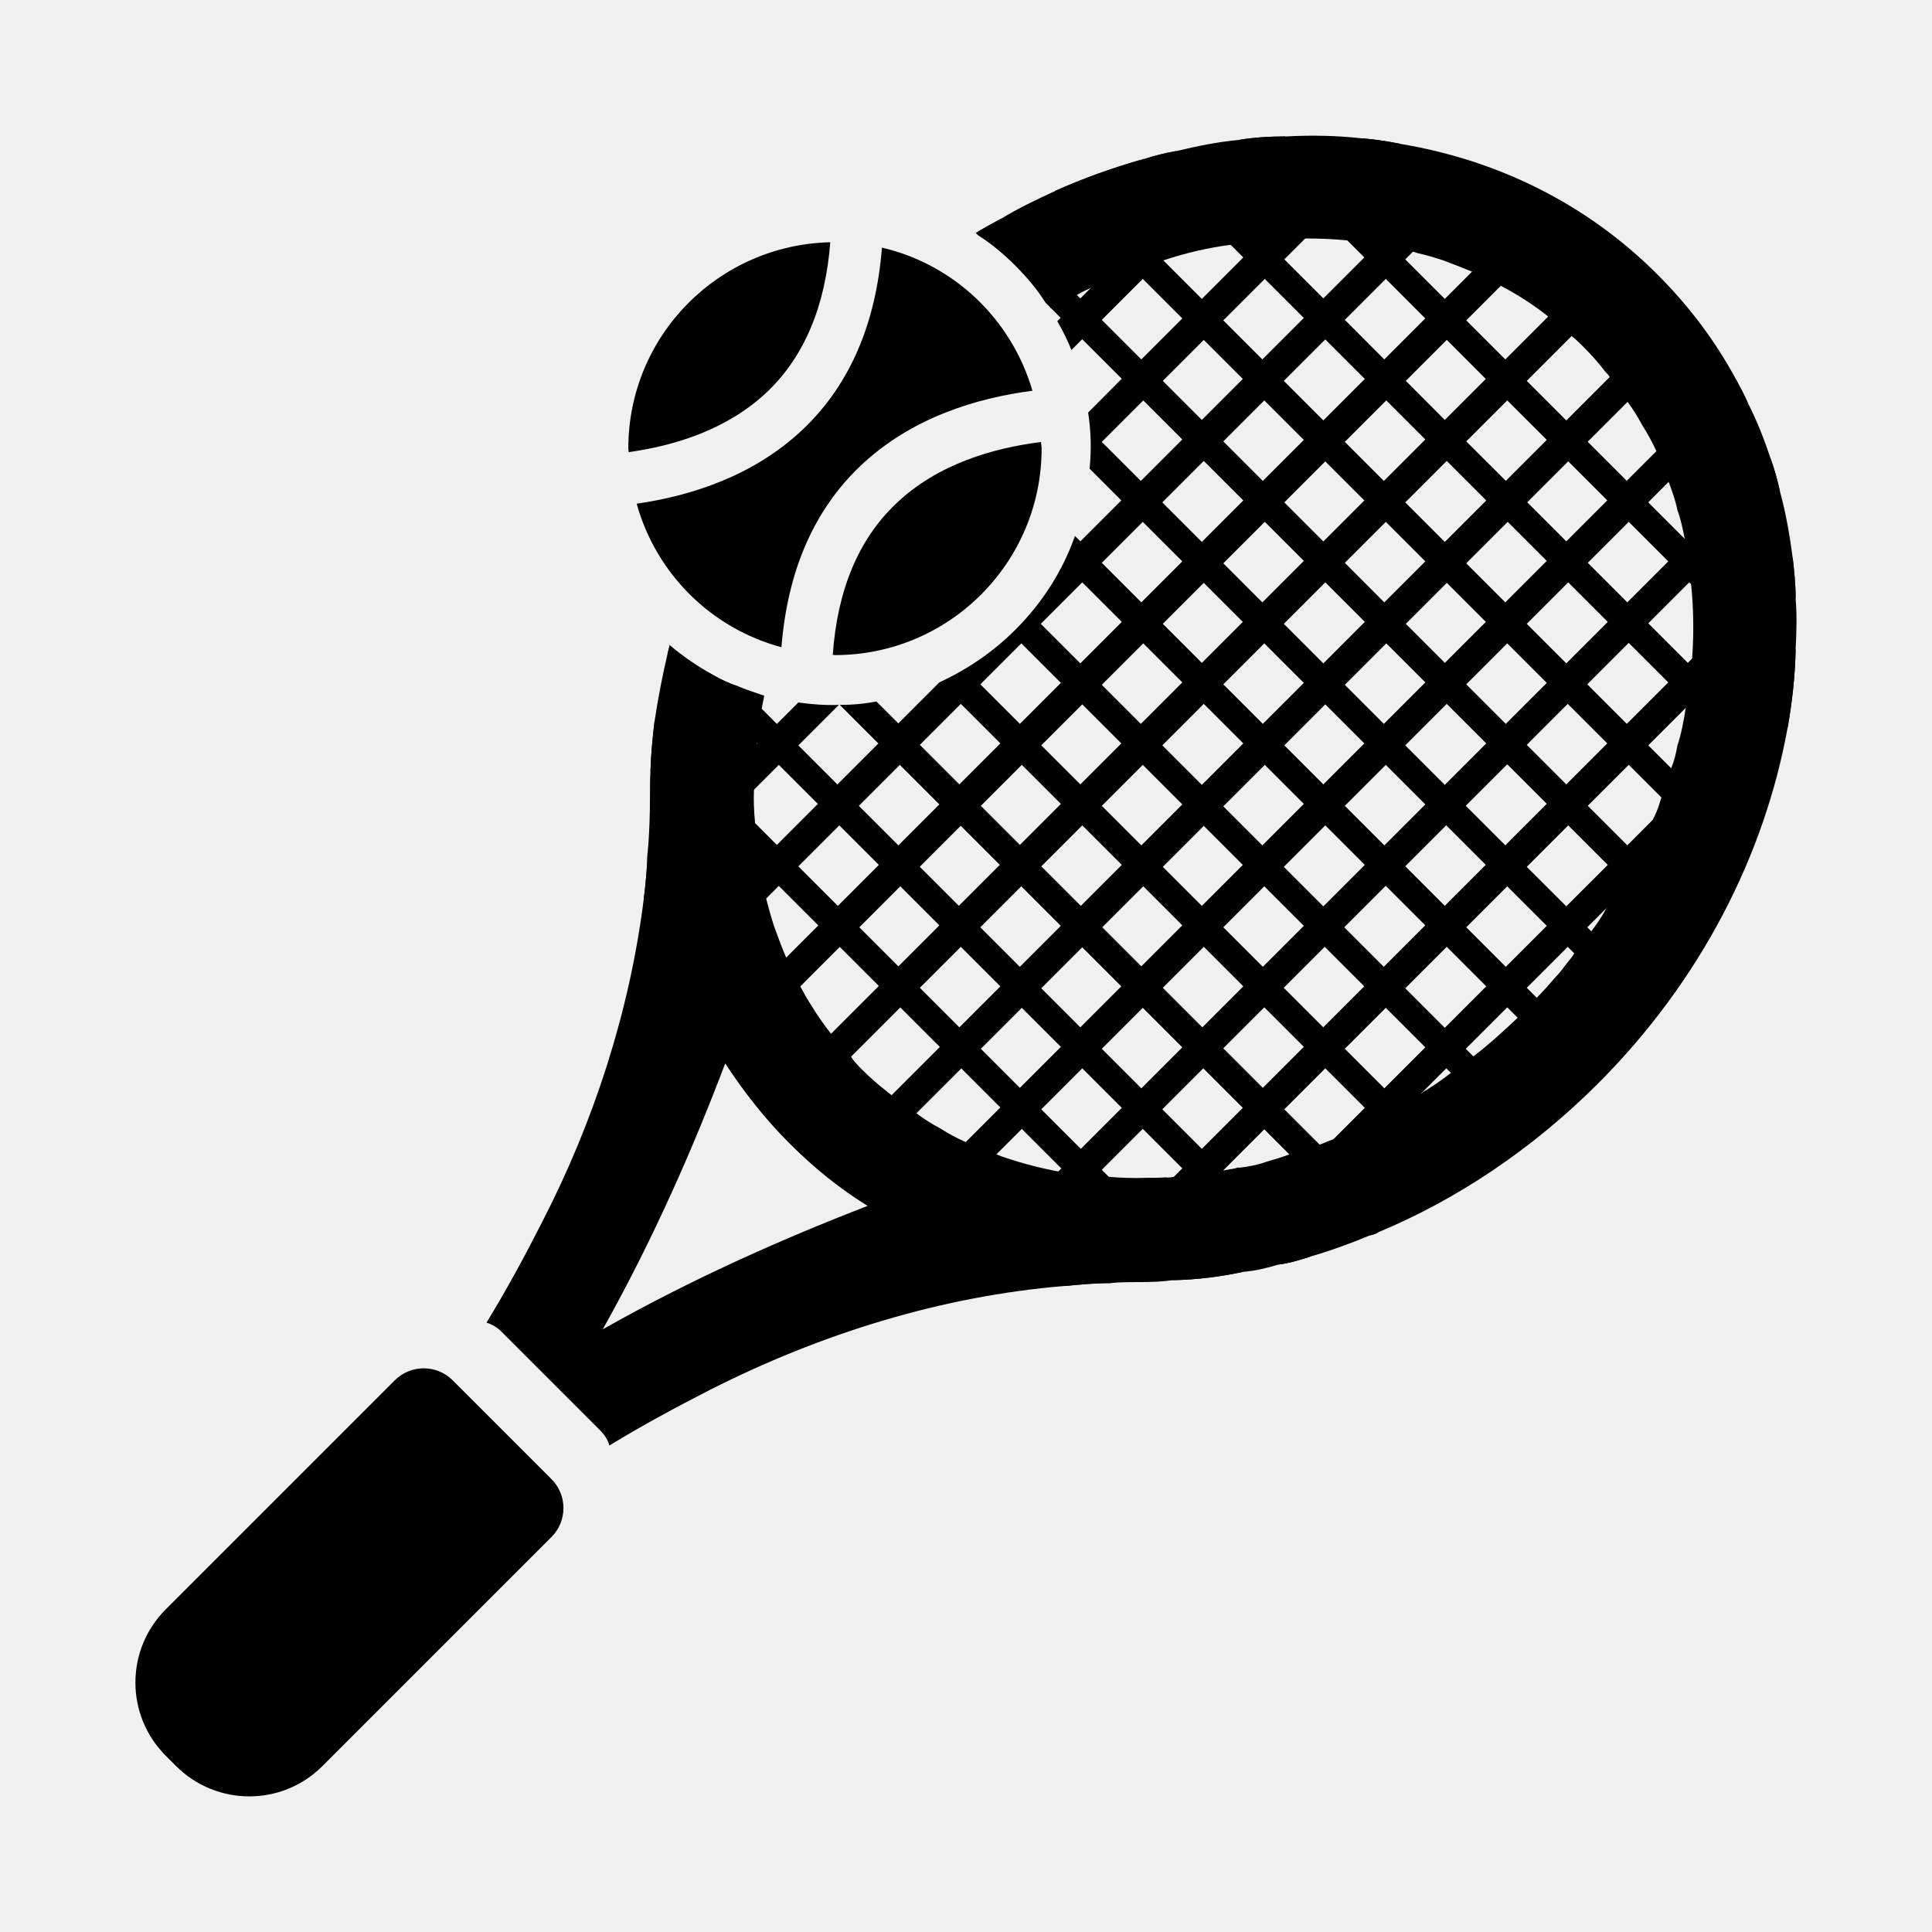
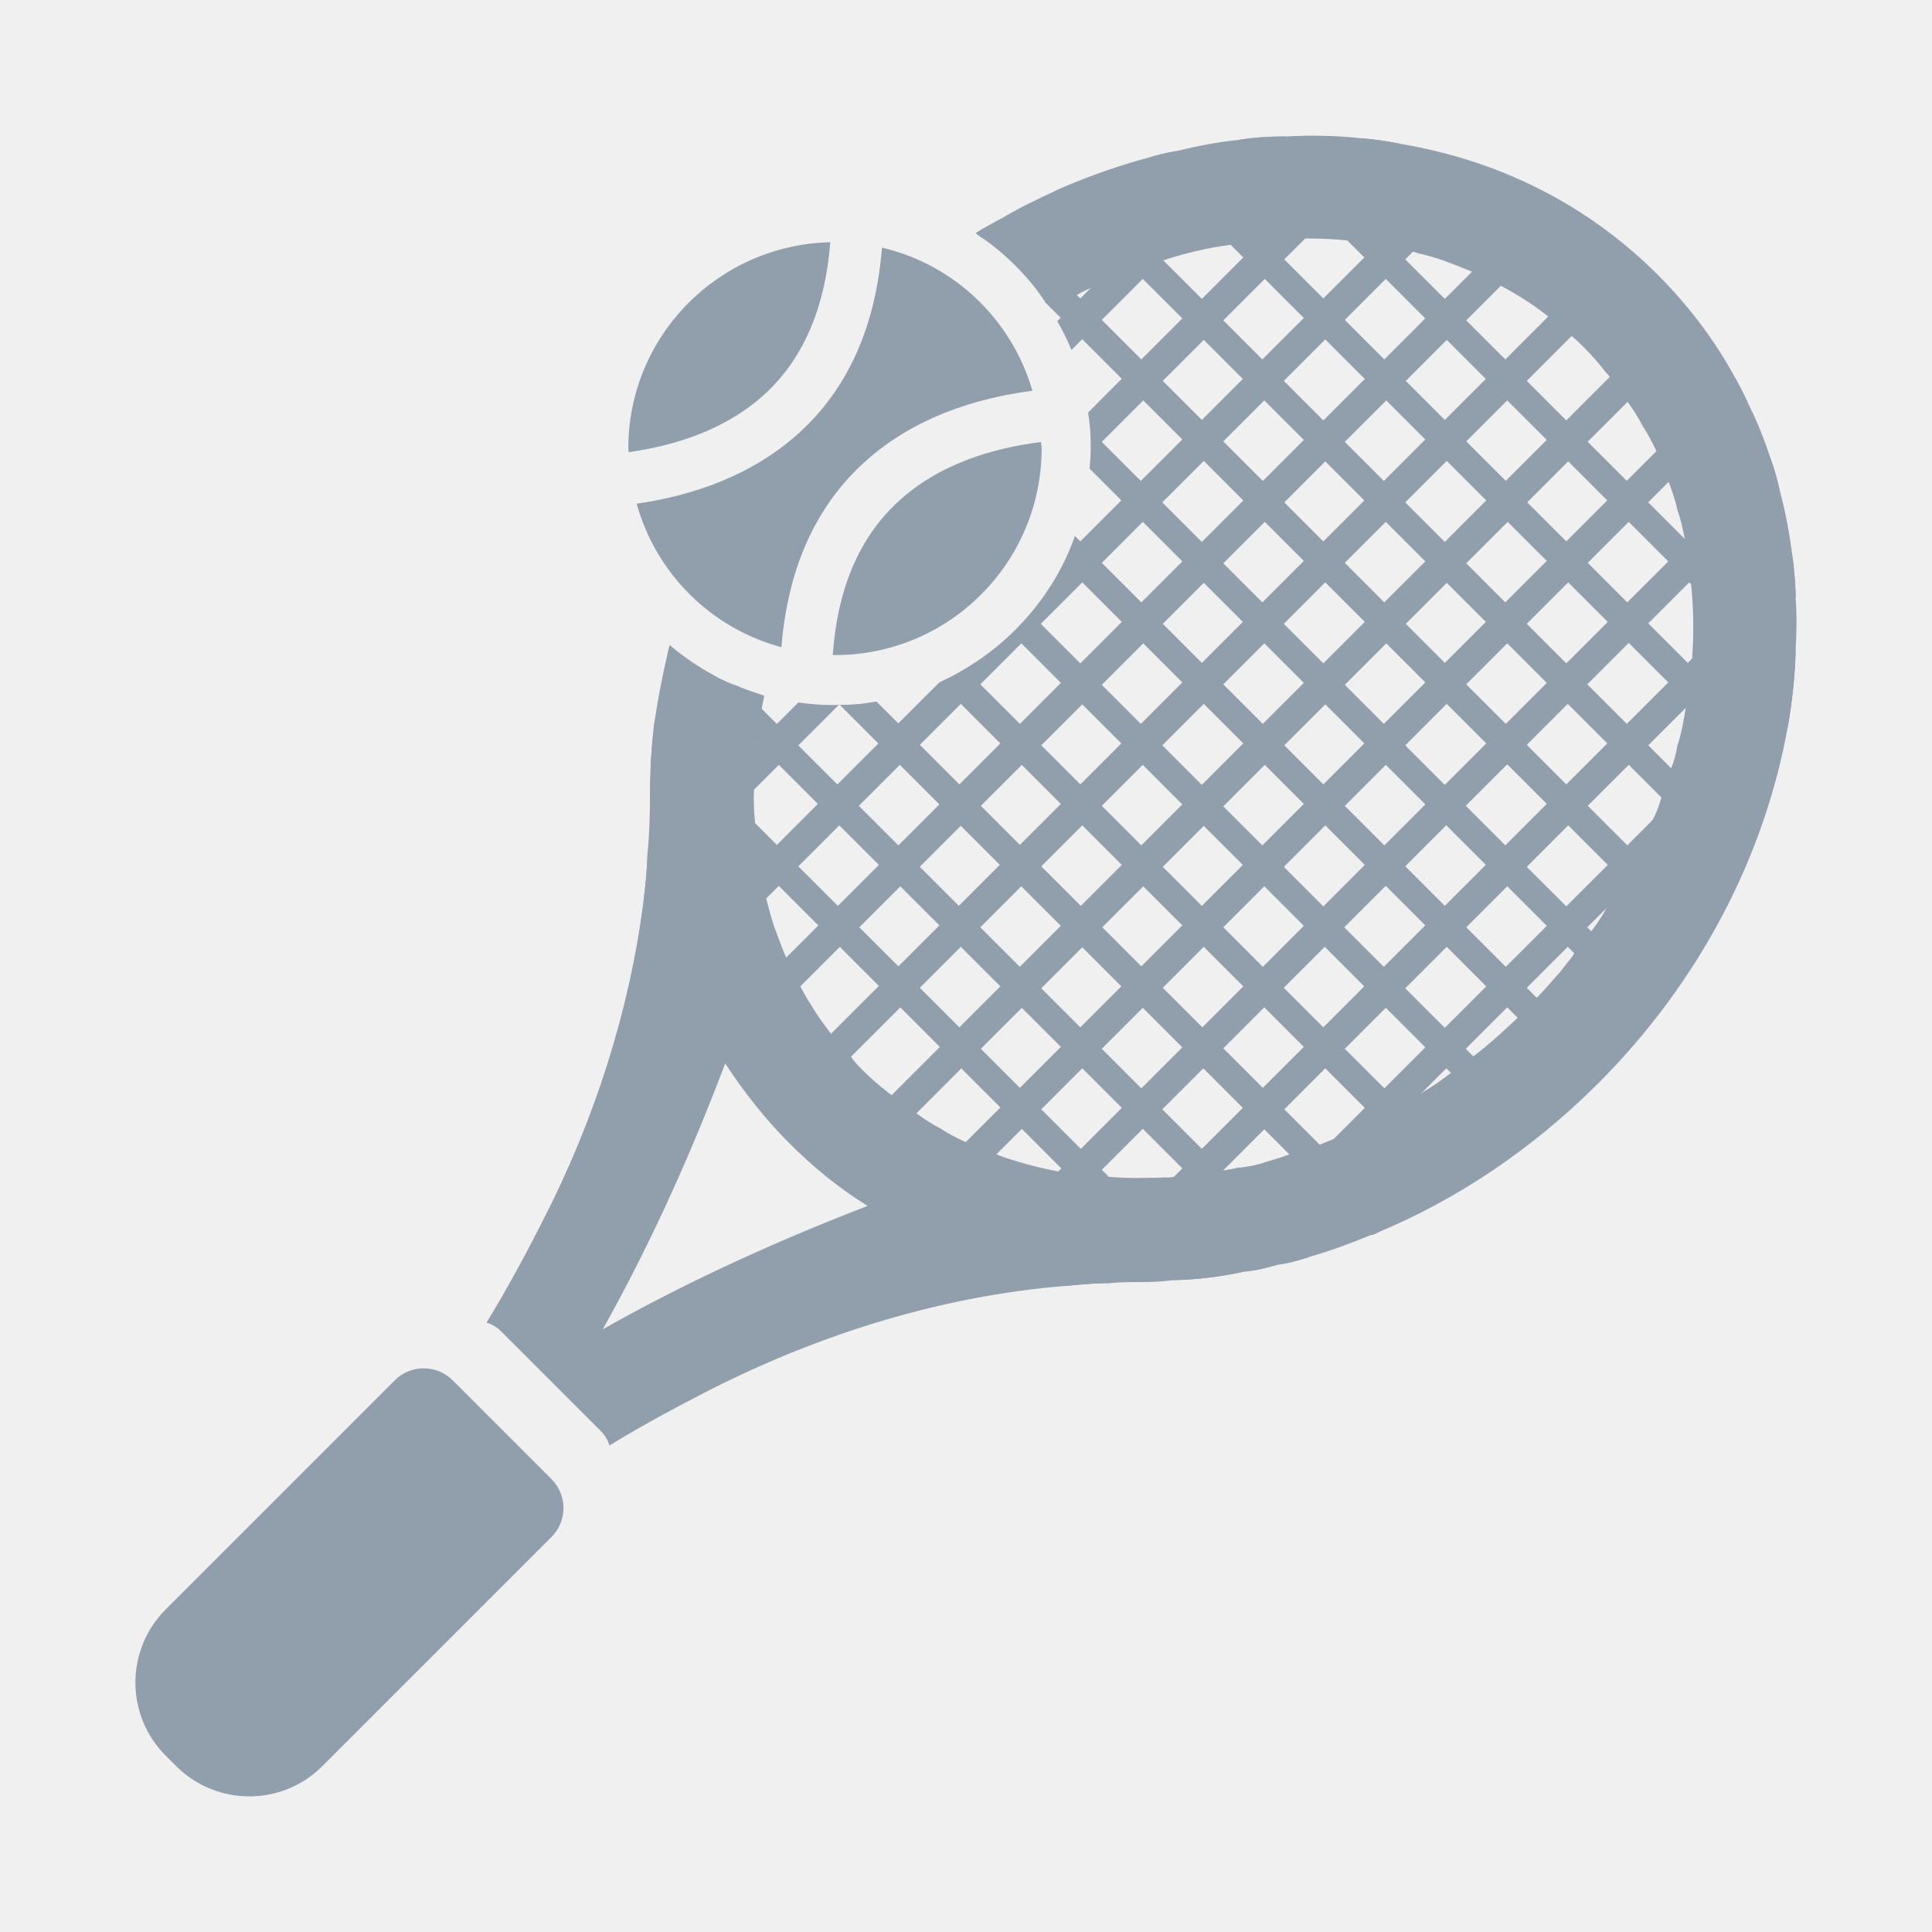
<svg xmlns="http://www.w3.org/2000/svg" version="1.1" id="Layer_3" x="0px" y="0px" viewBox="0 0 28 28" style="enable-background:new 0 0 28 28;" xml:space="preserve">
  <style type="text/css">
	.st0{fill:#FFFFFF;}
	.st1{fill:none;}
	.st2{fill:#00FF00;}
</style>
-   <g>
+   <g fill="#919eab">
    <g>
      <path class="st1" d="M12.101,10.241c-0.36,0-0.701-0.067-1.03-0.162c-0.132,0.658-0.181,1.316-0.122,1.953    c0.028,0.481,0.12,0.94,0.269,1.386c0.255,0.778,0.686,1.492,1.28,2.086c0.594,0.594,1.301,1.018,2.079,1.273    c0.445,0.148,0.905,0.24,1.393,0.276c2.065,0.184,4.363-0.643,6.131-2.411c2.885-2.885,3.274-7.191,0.863-9.603    c-1.928-1.928-5.072-2.065-7.73-0.569c0.381,0.586,0.607,1.282,0.607,2.032C15.84,8.567,14.166,10.241,12.101,10.241z" />
      <path class="st1" d="M10.51,15.413c-0.445,1.181-1.032,2.531-1.775,3.854c1.308-0.742,2.666-1.336,3.84-1.789    c-0.41-0.255-0.785-0.559-1.138-0.912C11.083,16.212,10.779,15.823,10.51,15.413z" />
      <path d="M25.91,10.533c0.064-0.375,0.106-0.742,0.113-1.117c0.014-0.255,0.021-0.502,0-0.75c0-0.198-0.021-0.389-0.042-0.58    c-0.042-0.325-0.099-0.651-0.184-0.962c-0.035-0.163-0.078-0.318-0.134-0.474C25.571,6.375,25.465,6.1,25.33,5.838    c-0.05-0.12-0.113-0.226-0.17-0.339c-0.297-0.552-0.679-1.061-1.138-1.52c-1.032-1.032-2.326-1.662-3.734-1.895    c-0.177-0.035-0.361-0.064-0.544-0.078c-0.368-0.042-0.742-0.049-1.117-0.028c-0.226,0-0.453,0.014-0.672,0.05    c-0.311,0.028-0.615,0.092-0.912,0.163c-0.156,0.028-0.304,0.064-0.453,0.113c-0.021-0.007-0.035,0.007-0.057,0.014    c-0.417,0.12-0.834,0.269-1.245,0.452c-0.262,0.12-0.53,0.248-0.785,0.403c-0.12,0.064-0.248,0.134-0.361,0.205    c0.438,0.283,0.799,0.658,1.089,1.089c0.127-0.071,0.248-0.134,0.375-0.191c0.071-0.042,0.127-0.071,0.198-0.099l0.007-0.007    c0.014,0,0.028-0.014,0.035-0.021c0.057-0.028,0.106-0.05,0.163-0.064c0.113-0.057,0.233-0.106,0.361-0.149    c0.028-0.014,0.05-0.021,0.078-0.035c0.042-0.014,0.092-0.035,0.141-0.042c0.092-0.035,0.177-0.064,0.269-0.085    c0.318-0.106,0.651-0.184,0.976-0.226c0.361-0.064,0.728-0.092,1.082-0.092c0.198,0,0.403,0.007,0.608,0.028    c0.325,0.028,0.643,0.078,0.955,0.163c0.021,0.007,0.042,0.014,0.064,0.021c0.127,0.028,0.247,0.064,0.375,0.106    c0.134,0.05,0.276,0.106,0.417,0.163c0.141,0.057,0.283,0.127,0.417,0.205c0.24,0.127,0.474,0.276,0.686,0.445    c0.12,0.092,0.233,0.177,0.339,0.283c0.064,0.05,0.127,0.113,0.184,0.17c0.113,0.113,0.212,0.226,0.304,0.347    c0.028,0.028,0.05,0.05,0.064,0.078c0.035,0.035,0.064,0.078,0.092,0.106c0.05,0.064,0.099,0.127,0.134,0.191    c0.014,0.028,0.028,0.042,0.035,0.064c0.078,0.106,0.149,0.219,0.212,0.339c0.078,0.12,0.141,0.24,0.205,0.375    c0.064,0.149,0.127,0.297,0.177,0.445c0.05,0.134,0.099,0.269,0.127,0.41c0.05,0.134,0.078,0.276,0.106,0.417    c0.05,0.219,0.078,0.431,0.092,0.658c0.035,0.346,0.042,0.707,0.014,1.075c-0.014,0.24-0.042,0.481-0.092,0.714    c-0.028,0.184-0.064,0.375-0.12,0.545c-0.021,0.12-0.05,0.233-0.092,0.332c-0.007,0.021-0.014,0.042-0.014,0.071    c-0.028,0.099-0.057,0.184-0.099,0.269c-0.007,0.021-0.021,0.05-0.028,0.071l0,0.014c-0.007,0.021-0.014,0.042-0.021,0.064    c-0.028,0.099-0.064,0.177-0.106,0.262l-0.007,0.007c-0.035,0.106-0.078,0.205-0.127,0.311c-0.021,0.05-0.049,0.106-0.078,0.163    c0,0.014,0,0.014-0.007,0.021c-0.007,0.021-0.021,0.035-0.028,0.057c-0.014,0.014-0.028,0.042-0.035,0.064    c-0.113,0.226-0.248,0.445-0.396,0.665c-0.057,0.113-0.134,0.219-0.212,0.325c-0.057,0.099-0.134,0.191-0.205,0.276l-0.042,0.042    c-0.035,0.064-0.085,0.113-0.127,0.17c-0.042,0.057-0.085,0.113-0.134,0.163c-0.092,0.106-0.184,0.212-0.283,0.311    c-0.05,0.064-0.113,0.127-0.17,0.184l-0.106,0.106c-0.212,0.198-0.417,0.389-0.643,0.559c-0.106,0.092-0.212,0.17-0.325,0.24    c-0.127,0.099-0.269,0.198-0.403,0.276l-0.014,0.014c-0.007,0.007-0.007,0.007-0.021,0.007c-0.191,0.134-0.389,0.247-0.594,0.354    c-0.028,0.014-0.049,0.021-0.064,0.035c-0.191,0.092-0.375,0.177-0.559,0.247c-0.007,0.007-0.014,0.014-0.028,0.014l-0.007,0.007    c-0.071,0.028-0.141,0.057-0.212,0.085c-0.141,0.057-0.29,0.106-0.438,0.141c-0.113,0.042-0.233,0.078-0.354,0.113    c-0.113,0.042-0.247,0.064-0.361,0.078c-0.014,0-0.028,0-0.042,0c-0.007,0.007-0.007,0.007-0.021,0.007    c-0.007,0.007-0.021,0.007-0.035,0.007c-0.007,0.007-0.021,0.007-0.035,0.007c-0.035,0.007-0.071,0.014-0.106,0.021    c-0.12,0.021-0.233,0.05-0.354,0.057c-0.12,0.021-0.24,0.028-0.361,0.035c-0.014,0-0.035,0.007-0.05,0.007    c-0.028,0-0.05,0.007-0.071,0c-0.092,0.007-0.191,0.007-0.276,0.007c-0.191,0.007-0.368,0-0.552-0.014    c-0.035,0.007-0.071,0-0.099,0c-0.212-0.014-0.41-0.042-0.615-0.078c-0.007,0.007-0.014,0-0.014,0    c-0.262-0.049-0.509-0.113-0.764-0.198c-0.042-0.014-0.085-0.028-0.134-0.05c-0.149-0.05-0.297-0.113-0.445-0.177    c-0.127-0.057-0.247-0.12-0.368-0.198c-0.12-0.064-0.233-0.134-0.346-0.219c-0.007-0.007-0.021-0.007-0.028-0.014    c-0.078-0.049-0.163-0.106-0.24-0.17c-0.028-0.028-0.064-0.05-0.092-0.078c-0.021-0.021-0.05-0.035-0.071-0.057    c-0.12-0.092-0.24-0.198-0.354-0.311c-0.057-0.057-0.12-0.12-0.163-0.191c-0.113-0.099-0.205-0.219-0.29-0.332    c-0.106-0.134-0.205-0.276-0.29-0.417c-0.057-0.085-0.106-0.177-0.156-0.269c-0.014-0.028-0.028-0.057-0.042-0.085    c-0.007-0.007-0.007-0.007-0.007-0.021c-0.064-0.092-0.12-0.205-0.156-0.311c-0.064-0.149-0.12-0.304-0.177-0.46    c-0.042-0.127-0.078-0.262-0.113-0.396c-0.035-0.134-0.057-0.269-0.092-0.403c-0.028-0.198-0.049-0.389-0.064-0.587    c-0.007-0.035,0-0.071-0.007-0.106c0-0.014,0-0.014,0-0.028c-0.014-0.141-0.021-0.304-0.014-0.453    c0-0.226,0.014-0.438,0.042-0.665l0.007-0.007l-0.007-0.007c0.021-0.163,0.042-0.325,0.071-0.495    c0.007-0.064,0.028-0.127,0.035-0.191c-0.127-0.042-0.255-0.085-0.375-0.134c-0.127-0.042-0.255-0.099-0.361-0.163    c-0.226-0.127-0.438-0.269-0.636-0.438c0,0-0.007,0.007,0,0.014C9.696,9.395,9.682,9.437,9.675,9.473    c-0.078,0.332-0.141,0.665-0.191,0.997c-0.028,0.24-0.05,0.474-0.057,0.707C9.42,11.283,9.42,11.396,9.42,11.509    c0,0.283-0.007,0.573-0.035,0.856c-0.007,0.233-0.028,0.453-0.057,0.679c-0.205,1.619-0.721,3.21-1.471,4.667    c-0.248,0.488-0.516,0.983-0.806,1.457c0.085,0.028,0.156,0.071,0.212,0.127l1.435,1.435c0.064,0.064,0.113,0.141,0.134,0.219    c0.474-0.29,0.962-0.552,1.457-0.806c1.605-0.813,3.352-1.358,5.141-1.506c0.219-0.021,0.438-0.042,0.665-0.042    c0.141-0.014,0.283-0.014,0.424-0.014c0.17,0,0.332-0.007,0.481-0.028c0.346-0.007,0.686-0.05,1.011-0.12    c0.184-0.014,0.354-0.057,0.516-0.106c0.163-0.021,0.304-0.064,0.453-0.113c0.297-0.085,0.587-0.191,0.877-0.311    c0.035-0.007,0.078-0.021,0.113-0.042c1.138-0.474,2.234-1.202,3.189-2.157C24.659,14.203,25.578,12.379,25.91,10.533z     M8.735,19.266c0.742-1.322,1.329-2.673,1.775-3.854c0.269,0.41,0.573,0.799,0.926,1.153s0.728,0.658,1.138,0.912    C11.4,17.93,10.043,18.524,8.735,19.266z" />
      <path d="M6.561,20.005c-0.232-0.232-0.608-0.232-0.84,0l-3.319,3.319c-0.586,0.586-0.586,1.536,0,2.121l0.15,0.15    c0.586,0.586,1.536,0.586,2.121,0l3.319-3.319c0.232-0.232,0.232-0.608,0-0.84L6.561,20.005z" />
      <g>
        <path d="M14.963,5.663c-0.301-1.03-1.129-1.829-2.181-2.074c-0.087,1.103-0.467,1.987-1.143,2.631     C10.922,6.901,10.009,7.187,9.227,7.3c0.283,1.015,1.079,1.806,2.098,2.08c0.088-1.1,0.467-1.982,1.142-2.625     C13.209,6.048,14.163,5.767,14.963,5.663z" />
        <path d="M12.069,9.491c0.011,0,0.021,0.003,0.032,0.003c1.654,0,2.995-1.341,2.995-2.995c0-0.032-0.008-0.062-0.009-0.093     c-0.685,0.086-1.498,0.315-2.104,0.896C12.439,7.82,12.135,8.556,12.069,9.491z" />
        <path d="M12.033,3.511c-1.622,0.037-2.927,1.357-2.927,2.988c0,0.018,0.005,0.035,0.005,0.054     c0.666-0.094,1.432-0.325,2.013-0.879C11.661,5.159,11.962,4.431,12.033,3.511z" />
      </g>
    </g>
    <path d="M19.49,16.954l0.594-0.594l0.58,0.58l0.283-0.283l-0.58-0.58l0.594-0.594l0.474,0.474l0.283-0.283L21.243,15.2l0.601-0.601   l0.368,0.368l0.283-0.283l-0.368-0.368l0.594-0.594l0.255,0.255l0.283-0.283l-0.255-0.255l0.601-0.601l0.149,0.149l0.283-0.283   l-0.149-0.149l0.594-0.594l0.042,0.042l0.283-0.283l-0.042-0.042l1.146-1.146c0.064-0.375,0.106-0.742,0.113-1.117l-0.375-0.375   l0.375-0.375c0-0.198-0.021-0.389-0.042-0.58L25.337,8.73l-0.573-0.573l1.032-1.032c-0.035-0.163-0.078-0.318-0.134-0.474   l-1.202,1.202l-0.573-0.573l1.443-1.443c-0.05-0.12-0.113-0.226-0.17-0.339l-0.057-0.057l-1.527,1.527l-0.566-0.566l1.393-1.393   L24.093,4.7L22.7,6.093L22.127,5.52l1.266-1.266l-0.311-0.311l-1.266,1.266L21.25,4.643l1.131-1.131l-0.311-0.311l-1.131,1.131   l-0.573-0.573l1.004-1.004l-0.311-0.311l-1.004,1.004L19.49,2.882l0.799-0.799c-0.177-0.035-0.361-0.064-0.544-0.078l-0.566,0.566   l-0.573-0.573l0.021-0.021c-0.226,0-0.453,0.014-0.672,0.05l-0.537,0.537l-0.375-0.375c-0.156,0.028-0.304,0.064-0.453,0.113   l0.544,0.544l-0.601,0.601l-0.566-0.566l0.566-0.566c-0.417,0.12-0.834,0.269-1.245,0.452l0.085,0.085L14.78,3.448l-0.276-0.276   c-0.12,0.064-0.248,0.134-0.361,0.205l0.035,0.035c0.191,0.12,0.368,0.269,0.537,0.438s0.318,0.346,0.438,0.537l0.219,0.219   l-0.049,0.049c0.078,0.134,0.148,0.276,0.205,0.417l0.156-0.156l0.573,0.573L15.77,5.979c0.042,0.269,0.049,0.544,0.021,0.813   l0.46,0.46l-0.594,0.594l-0.078-0.078c-0.177,0.502-0.467,0.962-0.863,1.358c-0.332,0.332-0.707,0.58-1.103,0.764l-0.594,0.594   l-0.318-0.318c-0.177,0.035-0.347,0.05-0.53,0.05l0.559,0.559l-0.594,0.594l-0.566-0.566l0.587-0.587   c-0.191,0.007-0.389-0.007-0.587-0.035l-0.311,0.311l-0.523-0.523c-0.014,0-0.028-0.014-0.035-0.021   c-0.127-0.042-0.255-0.099-0.361-0.163c-0.226-0.113-0.438-0.255-0.636-0.424C9.696,9.395,9.682,9.437,9.675,9.473l0.417,0.417   l-0.594,0.594L9.484,10.47c-0.028,0.24-0.05,0.474-0.057,0.707l0.099-0.099l0.573,0.573l-0.714,0.714   c-0.007,0.233-0.028,0.453-0.057,0.679l1.082-1.082l0.566,0.566l-1.704,1.704l0.311,0.311l1.704-1.704l0.573,0.573l-1.577,1.577   l0.311,0.311l1.577-1.577l0.566,0.566l-1.443,1.443l0.311,0.311l1.443-1.443l0.573,0.573l-1.315,1.315l0.311,0.311l1.315-1.315   l0.566,0.566l-1.188,1.188l0.311,0.311l1.188-1.188l0.573,0.573l-1.054,1.054l0.304,0.304l1.054-1.054l0.573,0.573l-0.827,0.827   c0.219-0.021,0.438-0.042,0.665-0.042l0.474-0.474l0.431,0.431c0.346-0.007,0.686-0.05,1.011-0.12l0.311-0.311l0.205,0.205   c0.163-0.021,0.304-0.064,0.453-0.113l-0.375-0.375l0.594-0.594l0.658,0.658c0.035-0.007,0.078-0.021,0.113-0.042l0.212-0.212   L19.49,16.954z M21.25,13.439l0.594-0.594l0.573,0.573l-0.594,0.594L21.25,13.439z M21.54,14.295l-0.601,0.601l-0.573-0.573   l0.601-0.601L21.54,14.295z M22.127,12.563l0.601-0.601l0.573,0.573L22.7,13.135L22.127,12.563z M20.084,14.606l0.573,0.573   l-0.594,0.594L19.49,15.2L20.084,14.606z M23.584,12.251l-0.573-0.573l0.594-0.594l0.573,0.573L23.584,12.251z M25.366,9.324   l0.573,0.573l-0.594,0.594l-0.573-0.573L25.366,9.324z M24.489,10.201l0.573,0.573l-0.601,0.601l-0.573-0.573L24.489,10.201z    M25.055,9.013l-0.594,0.594l-0.573-0.573l0.594-0.594L25.055,9.013z M23.294,10.774L22.7,11.368l-0.573-0.573l0.594-0.594   L23.294,10.774z M23.004,9.918l0.601-0.601l0.573,0.573l-0.601,0.601L23.004,9.918z M22.417,11.65l-0.601,0.601l-0.573-0.573   l0.601-0.601L22.417,11.65z M21.533,12.534l-0.594,0.594l-0.573-0.573l0.594-0.594L21.533,12.534z M20.656,13.411l-0.601,0.601   l-0.573-0.573l0.601-0.601L20.656,13.411z M19.772,14.295l-0.594,0.594l-0.573-0.573l0.594-0.594L19.772,14.295z M18.896,15.172   l-0.594,0.594l-0.573-0.573l0.594-0.594L18.896,15.172z M18.012,16.056l-0.594,0.594l-0.573-0.573l0.594-0.594L18.012,16.056z    M24.178,8.136L23.584,8.73l-0.573-0.573l0.594-0.594L24.178,8.136z M16.852,14.316l0.594-0.594l0.573,0.573l-0.594,0.594   L16.852,14.316z M17.135,15.179l-0.594,0.594L15.968,15.2l0.594-0.594L17.135,15.179z M17.729,13.439l0.594-0.594l0.573,0.573   l-0.594,0.594L17.729,13.439z M18.606,12.563l0.601-0.601l0.573,0.573l-0.601,0.601L18.606,12.563z M19.49,11.679l0.594-0.594   l0.573,0.573l-0.594,0.594L19.49,11.679z M20.366,10.802l0.601-0.601l0.573,0.573l-0.601,0.601L20.366,10.802z M21.25,9.918   l0.594-0.594l0.573,0.573l-0.594,0.594L21.25,9.918z M22.127,9.041l0.601-0.601l0.573,0.573L22.7,9.614L22.127,9.041z    M23.294,7.252L22.7,7.846l-0.566-0.566l0.594-0.594L23.294,7.252z M15.975,13.439l0.594-0.594l0.566,0.566l-0.594,0.594   L15.975,13.439z M16.251,14.295l-0.594,0.594l-0.566-0.566l0.594-0.594L16.251,14.295z M16.852,12.563l0.594-0.594l0.566,0.566   l-0.594,0.594L16.852,12.563z M17.729,11.686l0.601-0.601l0.566,0.566l-0.601,0.601L17.729,11.686z M18.613,10.802l0.594-0.594   l0.566,0.566l-0.594,0.594L18.613,10.802z M19.49,9.925l0.601-0.601l0.566,0.566l-0.601,0.601L19.49,9.925z M20.374,9.041   l0.594-0.594l0.566,0.566l-0.594,0.594L20.374,9.041z M21.25,8.164l0.601-0.601l0.566,0.566L21.816,8.73L21.25,8.164z    M22.417,6.375l-0.594,0.594L21.25,6.397l0.594-0.594L22.417,6.375z M15.091,12.556l0.594-0.594l0.573,0.573l-0.594,0.594   L15.091,12.556z M15.374,13.418l-0.594,0.594l-0.573-0.573l0.594-0.594L15.374,13.418z M15.968,11.679l0.594-0.594l0.573,0.573   l-0.594,0.594L15.968,11.679z M16.845,10.802l0.601-0.601l0.573,0.573l-0.601,0.601L16.845,10.802z M17.729,9.918l0.594-0.594   l0.573,0.573l-0.594,0.594L17.729,9.918z M18.606,9.041l0.601-0.601l0.573,0.573l-0.601,0.601L18.606,9.041z M19.49,8.157   l0.594-0.594l0.573,0.573L20.062,8.73L19.49,8.157z M20.366,7.281l0.601-0.601l0.573,0.573l-0.601,0.601L20.366,7.281z    M21.533,5.492l-0.594,0.594L20.374,5.52l0.594-0.594L21.533,5.492z M14.215,11.679l0.594-0.594l0.566,0.566l-0.594,0.594   L14.215,11.679z M14.49,12.534l-0.594,0.594l-0.566-0.566l0.594-0.594L14.49,12.534z M15.091,10.802l0.594-0.594l0.566,0.566   l-0.594,0.594L15.091,10.802z M15.968,9.925l0.601-0.601l0.566,0.566l-0.601,0.601L15.968,9.925z M16.852,9.041l0.594-0.594   l0.566,0.566l-0.594,0.594L16.852,9.041z M17.729,8.164l0.601-0.601l0.566,0.566L18.295,8.73L17.729,8.164z M18.613,7.281   l0.594-0.594l0.566,0.566l-0.594,0.594L18.613,7.281z M19.49,6.404l0.601-0.601l0.566,0.566l-0.601,0.601L19.49,6.404z    M20.656,4.615l-0.594,0.594L19.49,4.636l0.594-0.594L20.656,4.615z M13.331,10.795l0.594-0.594l0.573,0.573l-0.594,0.594   L13.331,10.795z M13.614,11.658l-0.594,0.594l-0.573-0.573l0.594-0.594L13.614,11.658z M14.208,9.918l0.594-0.594l0.573,0.573   l-0.594,0.594L14.208,9.918z M15.084,9.041l0.601-0.601l0.573,0.573l-0.601,0.601L15.084,9.041z M15.968,8.157l0.594-0.594   l0.573,0.573L16.541,8.73L15.968,8.157z M16.845,7.281l0.601-0.601l0.573,0.573l-0.601,0.601L16.845,7.281z M17.729,6.397   l0.594-0.594l0.573,0.573l-0.594,0.594L17.729,6.397z M18.606,5.52l0.601-0.601l0.573,0.573l-0.601,0.601L18.606,5.52z    M19.207,3.165l0.566,0.566l-0.594,0.594l-0.566-0.566L19.207,3.165z M17.446,4.926l0.566,0.566l-0.594,0.594L16.852,5.52   L17.446,4.926z M17.729,4.643l0.601-0.601l0.566,0.566l-0.601,0.601L17.729,4.643z M18.323,2.281l0.573,0.573l-0.594,0.594   l-0.573-0.573L18.323,2.281z M17.446,3.158l0.573,0.573l-0.601,0.601l-0.573-0.573L17.446,3.158z M15.091,3.759l0.594-0.594   l0.566,0.566l-0.594,0.594L15.091,3.759z M15.968,4.636l0.594-0.594l0.573,0.573l-0.594,0.594L15.968,4.636z M15.968,6.404   l0.601-0.601l0.566,0.566l-0.601,0.601L15.968,6.404z M10.382,11.368l-0.573-0.573l0.594-0.594l0.573,0.573L10.382,11.368z    M10.693,11.679l0.594-0.594l0.566,0.566l-0.594,0.594L10.693,11.679z M11.57,12.556l0.594-0.594l0.573,0.573l-0.594,0.594   L11.57,12.556z M12.454,13.439l0.594-0.594l0.566,0.566l-0.594,0.594L12.454,13.439z M13.331,14.316l0.594-0.594l0.573,0.573   l-0.594,0.594L13.331,14.316z M14.215,15.2l0.594-0.594l0.566,0.566l-0.594,0.594L14.215,15.2z M15.091,16.077l0.594-0.594   l0.573,0.573l-0.594,0.594L15.091,16.077z M16.541,17.527l-0.573-0.573l0.594-0.594l0.573,0.573L16.541,17.527z M17.425,18.41   l-0.573-0.573l0.594-0.594l0.573,0.573L17.425,18.41z M18.302,17.534l-0.573-0.573l0.594-0.594l0.573,0.573L18.302,17.534z    M19.186,16.65l-0.573-0.573l0.594-0.594l0.573,0.573L19.186,16.65z" />
    <path class="st2" d="M12.164,10.208l0.007,0.007c-0.007,0.007-0.014,0-0.014,0L12.164,10.208z" />
  </g>
</svg>
